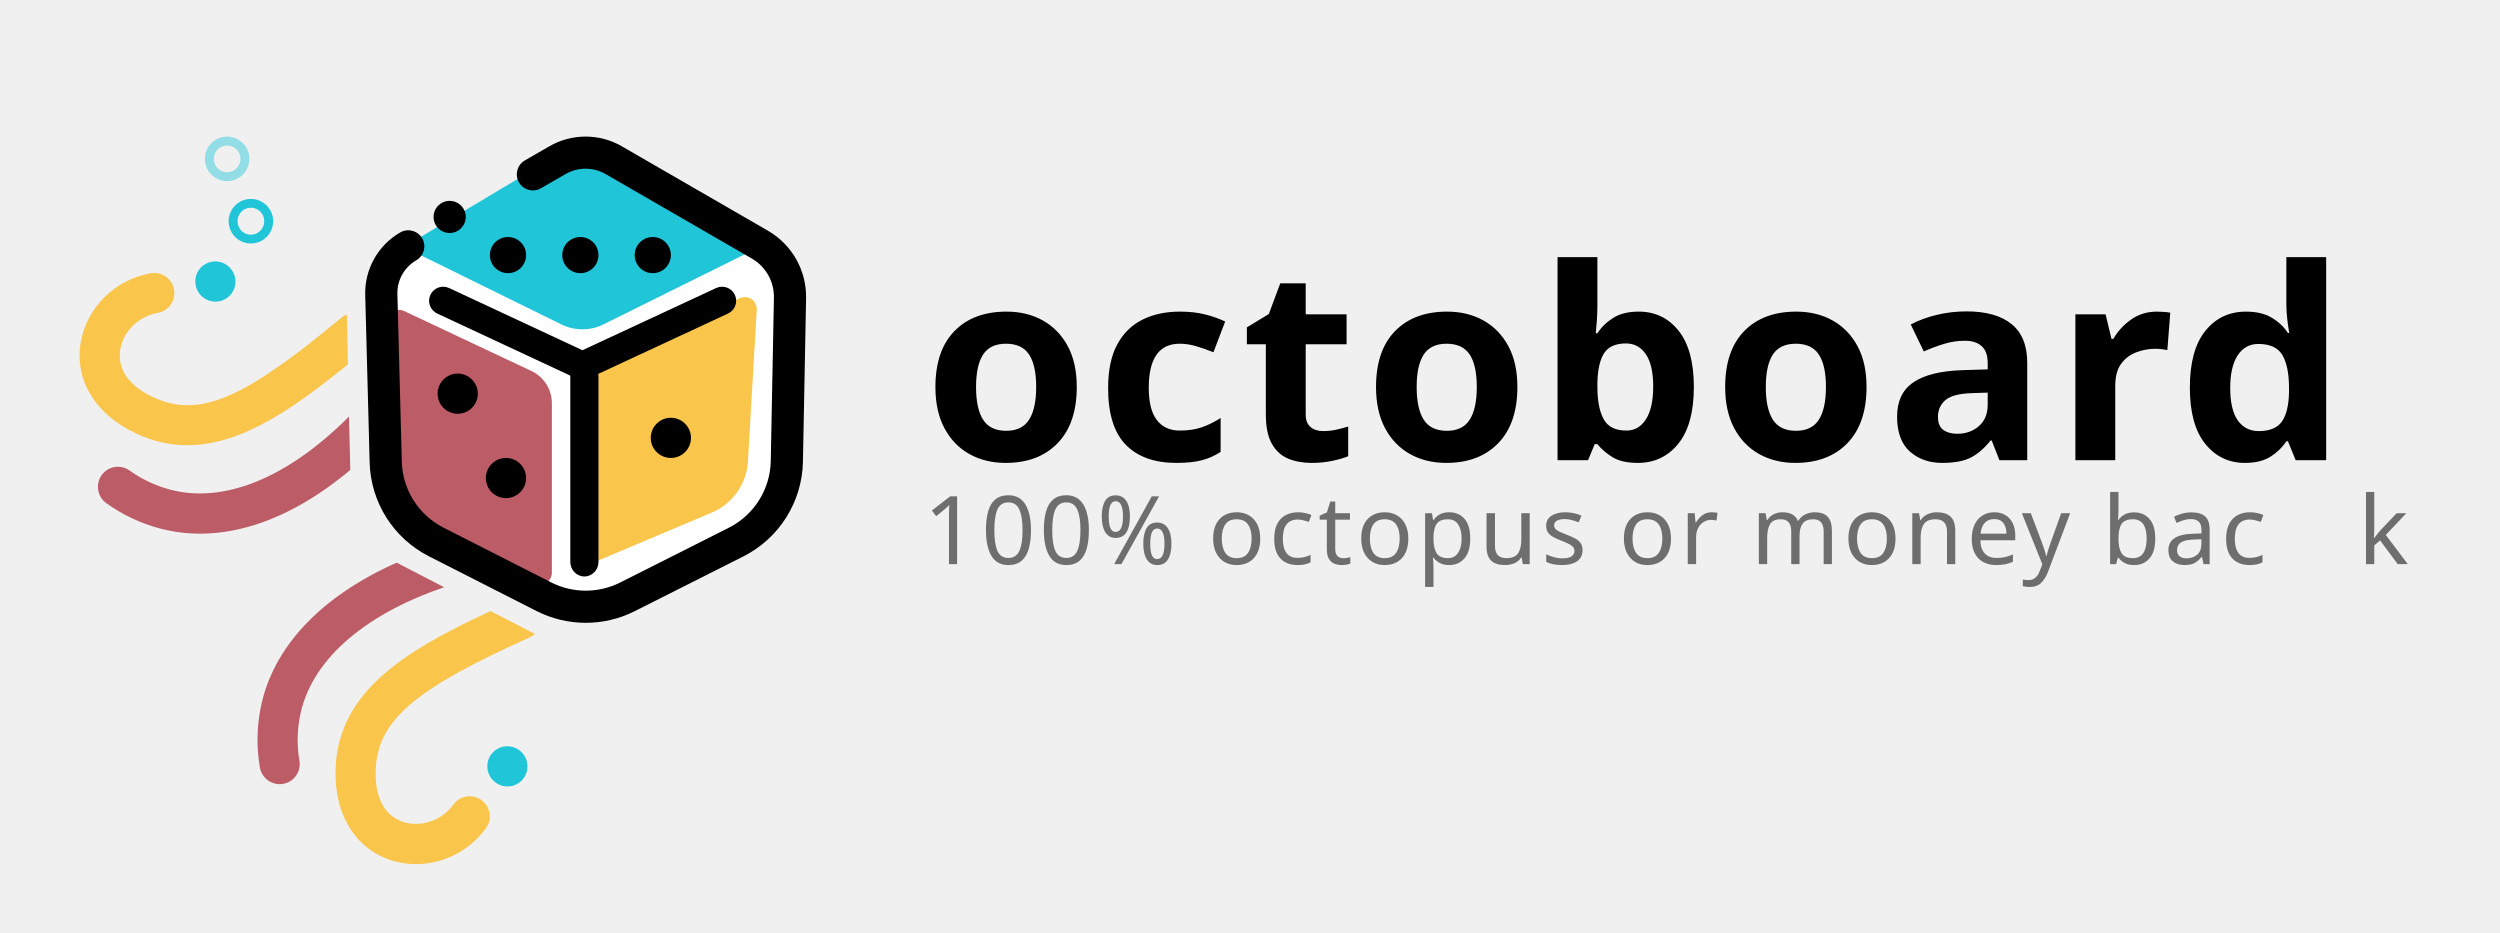
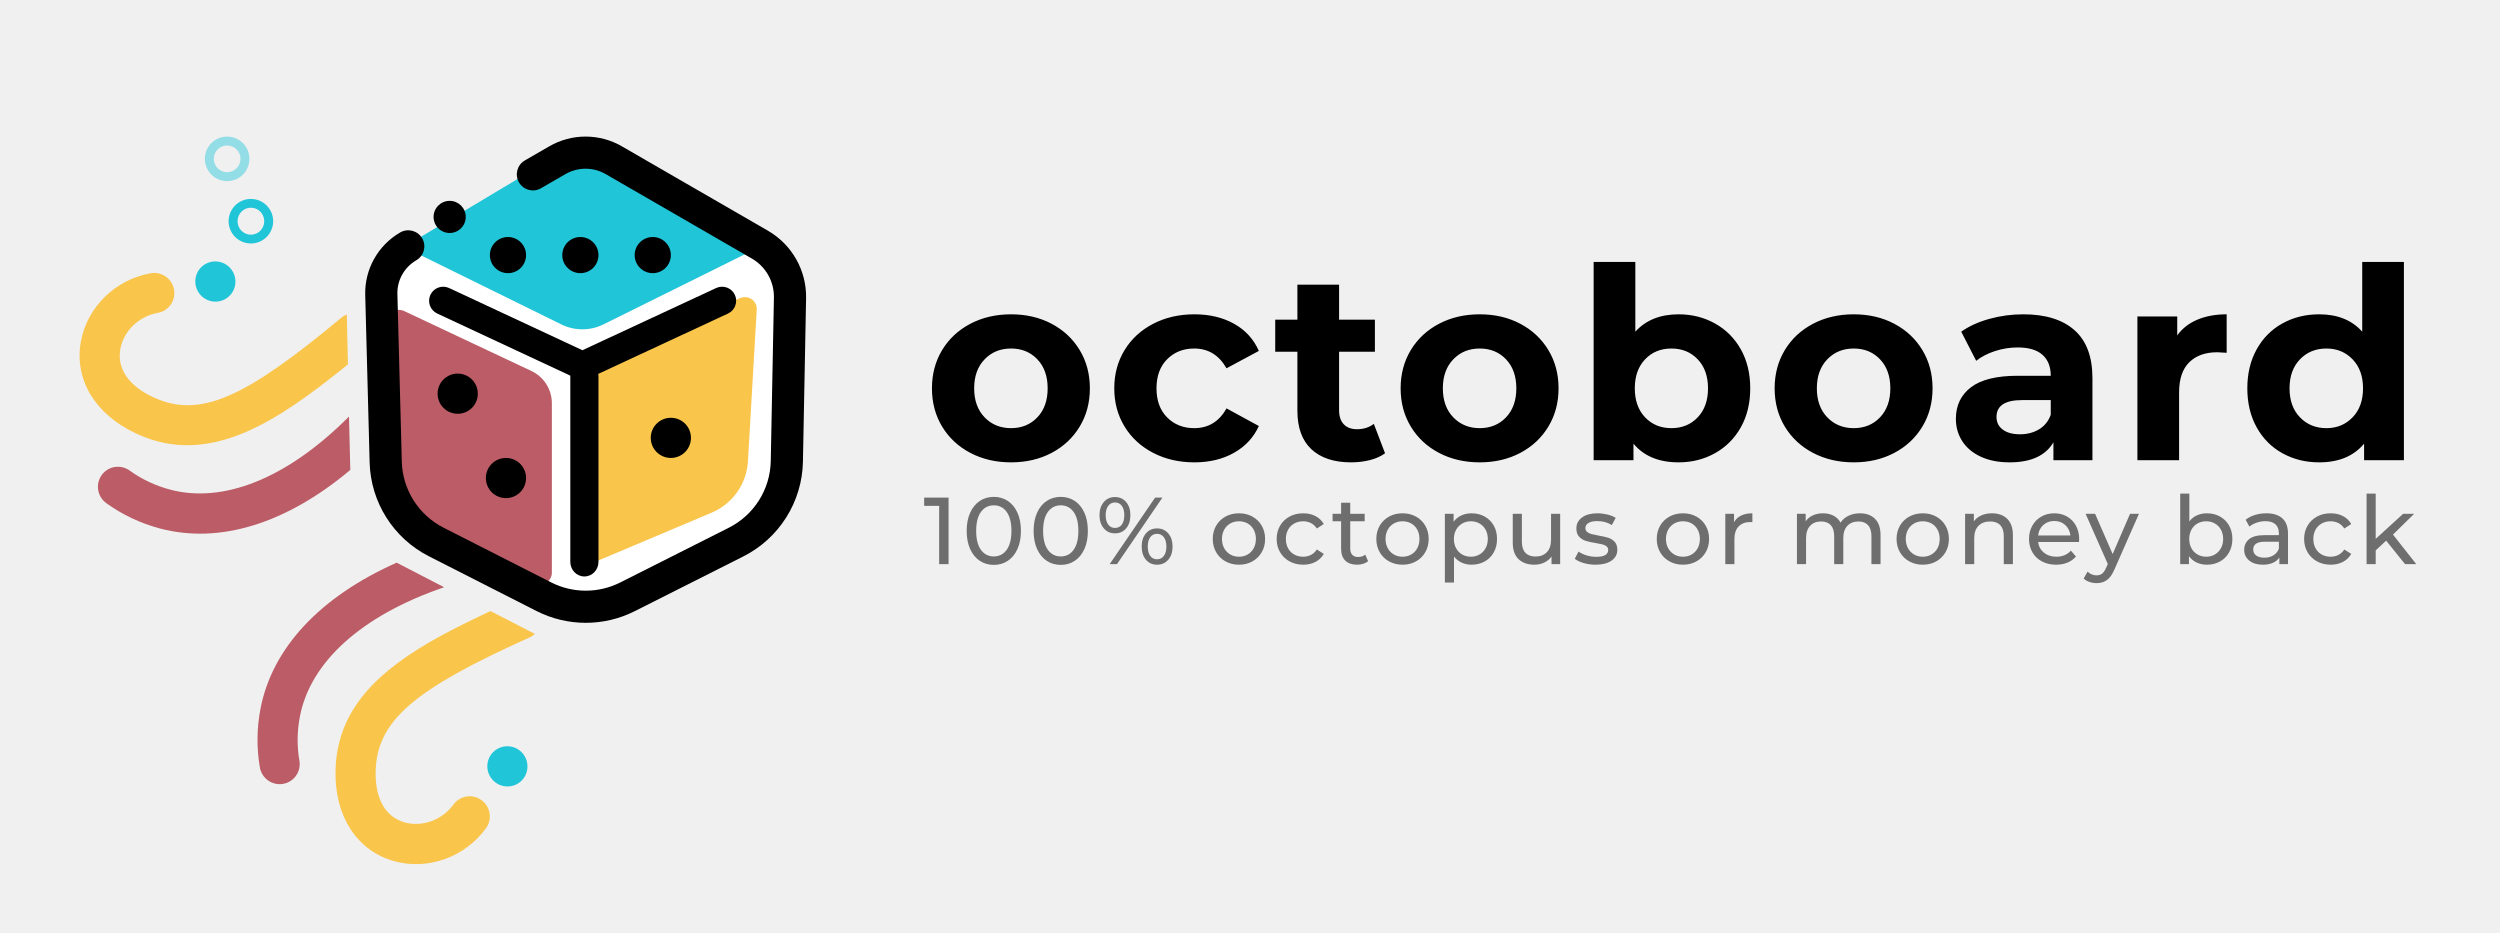
<svg xmlns="http://www.w3.org/2000/svg" width="842px" height="314px" viewBox="0 0 842 314" version="1.1">
  <g id="Artboard-4" stroke="none" stroke-width="1" fill="none" fill-rule="evenodd">
-     <text id="octoboard-copy" font-family="Montserrat-Bold, Montserrat" font-size="90" font-weight="bold" letter-spacing="2.457" fill="#000000">
-       <tspan x="311" y="155">octoboard</tspan>
-     </text>
-     <text id="100%-octopus-or-mone" font-family="Montserrat-Medium, Montserrat" font-size="32" font-weight="400" letter-spacing="1.2" fill="#6E6E6E">
-       <tspan x="311" y="190">100% octopus or money bac</tspan>
-       <tspan x="794.152" y="190">k</tspan>
-     </text>
+     <path d="M340.52,155.72 C345.62,155.72 350.18,154.655 354.2,152.525 C358.22,150.395 361.37,147.44 363.65,143.66 C365.93,139.88 367.07,135.59 367.07,130.79 C367.07,125.99 365.93,121.7 363.65,117.92 C361.37,114.14 358.22,111.185 354.2,109.055 C350.18,106.925 345.62,105.86 340.52,105.86 C335.42,105.86 330.845,106.925 326.795,109.055 C322.745,111.185 319.58,114.14 317.3,117.92 C315.02,121.7 313.88,125.99 313.88,130.79 C313.88,135.59 315.02,139.88 317.3,143.66 C319.58,147.44 322.745,150.395 326.795,152.525 C330.845,154.655 335.42,155.72 340.52,155.72 Z M340.52,144.2 C336.92,144.2 333.95,142.985 331.61,140.555 C329.27,138.125 328.1,134.87 328.1,130.79 C328.1,126.71 329.27,123.455 331.61,121.025 C333.95,118.595 336.92,117.38 340.52,117.38 C344.12,117.38 347.075,118.595 349.385,121.025 C351.695,123.455 352.85,126.71 352.85,130.79 C352.85,134.87 351.695,138.125 349.385,140.555 C347.075,142.985 344.12,144.2 340.52,144.2 Z M402.287,155.72 C407.387,155.72 411.842,154.64 415.652,152.48 C419.462,150.32 422.237,147.32 423.977,143.48 L423.977,143.48 L413.087,137.54 C410.627,141.98 406.997,144.2 402.197,144.2 C398.537,144.2 395.507,143 393.107,140.6 C390.707,138.2 389.507,134.93 389.507,130.79 C389.507,126.65 390.707,123.38 393.107,120.98 C395.507,118.58 398.537,117.38 402.197,117.38 C406.937,117.38 410.567,119.6 413.087,124.04 L413.087,124.04 L423.977,118.19 C422.237,114.23 419.462,111.185 415.652,109.055 C411.842,106.925 407.387,105.86 402.287,105.86 C397.127,105.86 392.492,106.925 388.382,109.055 C384.272,111.185 381.062,114.14 378.752,117.92 C376.442,121.7 375.287,125.99 375.287,130.79 C375.287,135.59 376.442,139.88 378.752,143.66 C381.062,147.44 384.272,150.395 388.382,152.525 C392.492,154.655 397.127,155.72 402.287,155.72 Z M455.054,155.72 C457.274,155.72 459.389,155.465 461.399,154.955 C463.409,154.445 465.104,153.68 466.484,152.66 L466.484,152.66 L462.704,142.76 C461.144,143.96 459.254,144.56 457.034,144.56 C455.114,144.56 453.629,144.005 452.579,142.895 C451.529,141.785 451.004,140.21 451.004,138.17 L451.004,138.17 L451.004,118.46 L463.064,118.46 L463.064,107.66 L451.004,107.66 L451.004,95.87 L436.964,95.87 L436.964,107.66 L429.494,107.66 L429.494,118.46 L436.964,118.46 L436.964,138.35 C436.964,144.05 438.539,148.37 441.689,151.31 C444.839,154.25 449.294,155.72 455.054,155.72 Z M498.371,155.72 C503.471,155.72 508.031,154.655 512.051,152.525 C516.071,150.395 519.221,147.44 521.501,143.66 C523.781,139.88 524.921,135.59 524.921,130.79 C524.921,125.99 523.781,121.7 521.501,117.92 C519.221,114.14 516.071,111.185 512.051,109.055 C508.031,106.925 503.471,105.86 498.371,105.86 C493.271,105.86 488.696,106.925 484.646,109.055 C480.596,111.185 477.431,114.14 475.151,117.92 C472.871,121.7 471.731,125.99 471.731,130.79 C471.731,135.59 472.871,139.88 475.151,143.66 C477.431,147.44 480.596,150.395 484.646,152.525 C488.696,154.655 493.271,155.72 498.371,155.72 Z M498.371,144.2 C494.771,144.2 491.801,142.985 489.461,140.555 C487.121,138.125 485.951,134.87 485.951,130.79 C485.951,126.71 487.121,123.455 489.461,121.025 C491.801,118.595 494.771,117.38 498.371,117.38 C501.971,117.38 504.926,118.595 507.236,121.025 C509.546,123.455 510.701,126.71 510.701,130.79 C510.701,134.87 509.546,138.125 507.236,140.555 C504.926,142.985 501.971,144.2 498.371,144.2 Z M565.359,155.72 C569.859,155.72 573.954,154.685 577.644,152.615 C581.334,150.545 584.229,147.635 586.329,143.885 C588.429,140.135 589.479,135.77 589.479,130.79 C589.479,125.81 588.429,121.445 586.329,117.695 C584.229,113.945 581.334,111.035 577.644,108.965 C573.954,106.895 569.859,105.86 565.359,105.86 C559.179,105.86 554.319,107.81 550.779,111.71 L550.779,111.71 L550.779,88.22 L536.739,88.22 L536.739,155 L550.149,155 L550.149,149.42 C553.629,153.62 558.699,155.72 565.359,155.72 Z M562.929,144.2 C559.329,144.2 556.374,142.985 554.064,140.555 C551.754,138.125 550.599,134.87 550.599,130.79 C550.599,126.71 551.754,123.455 554.064,121.025 C556.374,118.595 559.329,117.38 562.929,117.38 C566.529,117.38 569.484,118.595 571.794,121.025 C574.104,123.455 575.259,126.71 575.259,130.79 C575.259,134.87 574.104,138.125 571.794,140.555 C569.484,142.985 566.529,144.2 562.929,144.2 Z M624.336,155.72 C629.436,155.72 633.996,154.655 638.016,152.525 C642.036,150.395 645.186,147.44 647.466,143.66 C649.746,139.88 650.886,135.59 650.886,130.79 C650.886,125.99 649.746,121.7 647.466,117.92 C645.186,114.14 642.036,111.185 638.016,109.055 C633.996,106.925 629.436,105.86 624.336,105.86 C619.236,105.86 614.661,106.925 610.611,109.055 C606.561,111.185 603.396,114.14 601.116,117.92 C598.836,121.7 597.696,125.99 597.696,130.79 C597.696,135.59 598.836,139.88 601.116,143.66 C603.396,147.44 606.561,150.395 610.611,152.525 C614.661,154.655 619.236,155.72 624.336,155.72 Z M624.336,144.2 C620.736,144.2 617.766,142.985 615.426,140.555 C613.086,138.125 611.916,134.87 611.916,130.79 C611.916,126.71 613.086,123.455 615.426,121.025 C617.766,118.595 620.736,117.38 624.336,117.38 C627.936,117.38 630.891,118.595 633.201,121.025 C635.511,123.455 636.666,126.71 636.666,130.79 C636.666,134.87 635.511,138.125 633.201,140.555 C630.891,142.985 627.936,144.2 624.336,144.2 Z M676.833,155.72 C684.033,155.72 688.953,153.47 691.593,148.97 L691.593,148.97 L691.593,155 L704.733,155 L704.733,127.37 C704.733,120.17 702.723,114.785 698.703,111.215 C694.683,107.645 688.923,105.86 681.423,105.86 C677.523,105.86 673.728,106.37 670.038,107.39 C666.348,108.41 663.183,109.85 660.543,111.71 L660.543,111.71 L665.583,121.52 C667.323,120.14 669.438,119.045 671.928,118.235 C674.418,117.425 676.953,117.02 679.533,117.02 C683.253,117.02 686.043,117.845 687.903,119.495 C689.763,121.145 690.693,123.5 690.693,126.56 L690.693,126.56 L679.533,126.56 C672.453,126.56 667.218,127.85 663.828,130.43 C660.438,133.01 658.743,136.55 658.743,141.05 C658.743,143.87 659.463,146.39 660.903,148.61 C662.343,150.83 664.428,152.57 667.158,153.83 C669.888,155.09 673.113,155.72 676.833,155.72 Z M680.343,146.27 C677.883,146.27 675.948,145.745 674.538,144.695 C673.128,143.645 672.423,142.22 672.423,140.42 C672.423,136.64 675.303,134.75 681.063,134.75 L681.063,134.75 L690.693,134.75 L690.693,139.7 C689.913,141.86 688.593,143.495 686.733,144.605 C684.873,145.715 682.743,146.27 680.343,146.27 Z M733.92,155 L733.92,132.14 C733.92,127.64 735.06,124.265 737.34,122.015 C739.62,119.765 742.77,118.64 746.79,118.64 C747.33,118.64 748.38,118.7 749.94,118.82 L749.94,118.82 L749.94,105.86 C746.22,105.86 742.935,106.46 740.085,107.66 C737.235,108.86 734.97,110.63 733.29,112.97 L733.29,112.97 L733.29,106.58 L719.88,106.58 L719.88,155 L733.92,155 Z M781.107,155.72 C787.707,155.72 792.747,153.62 796.227,149.42 L796.227,149.42 L796.227,155 L809.637,155 L809.637,88.22 L795.597,88.22 L795.597,111.71 C792.117,107.81 787.287,105.86 781.107,105.86 C776.547,105.86 772.422,106.88 768.732,108.92 C765.042,110.96 762.147,113.87 760.047,117.65 C757.947,121.43 756.897,125.81 756.897,130.79 C756.897,135.77 757.947,140.15 760.047,143.93 C762.147,147.71 765.042,150.62 768.732,152.66 C772.422,154.7 776.547,155.72 781.107,155.72 Z M783.537,144.2 C779.937,144.2 776.967,142.985 774.627,140.555 C772.287,138.125 771.117,134.87 771.117,130.79 C771.117,126.71 772.287,123.455 774.627,121.025 C776.967,118.595 779.937,117.38 783.537,117.38 C787.077,117.38 790.017,118.595 792.357,121.025 C794.697,123.455 795.867,126.71 795.867,130.79 C795.867,134.87 794.697,138.125 792.357,140.555 C790.017,142.985 787.077,144.2 783.537,144.2 Z" id="octoboard" fill="#000000" fill-rule="nonzero" />
+     <path d="M319.48,190 L319.48,167.6 L311.256,167.6 L311.256,170.384 L316.312,170.384 L316.312,190 L319.48,190 Z M334.728,190.256 C336.477,190.256 338.04,189.803 339.416,188.896 C340.792,187.989 341.875,186.672 342.664,184.944 C343.453,183.216 343.848,181.168 343.848,178.8 C343.848,176.432 343.453,174.384 342.664,172.656 C341.875,170.928 340.792,169.611 339.416,168.704 C338.04,167.797 336.477,167.344 334.728,167.344 C332.957,167.344 331.384,167.797 330.008,168.704 C328.632,169.611 327.549,170.928 326.76,172.656 C325.971,174.384 325.576,176.432 325.576,178.8 C325.576,181.168 325.971,183.216 326.76,184.944 C327.549,186.672 328.632,187.989 330.008,188.896 C331.384,189.803 332.957,190.256 334.728,190.256 Z M334.728,187.408 C332.915,187.408 331.469,186.672 330.392,185.2 C329.315,183.728 328.776,181.595 328.776,178.8 C328.776,176.005 329.315,173.872 330.392,172.4 C331.469,170.928 332.915,170.192 334.728,170.192 C336.52,170.192 337.955,170.928 339.032,172.4 C340.109,173.872 340.648,176.005 340.648,178.8 C340.648,181.595 340.109,183.728 339.032,185.2 C337.955,186.672 336.52,187.408 334.728,187.408 Z M357.272,190.256 C359.021,190.256 360.584,189.803 361.96,188.896 C363.336,187.989 364.419,186.672 365.208,184.944 C365.997,183.216 366.392,181.168 366.392,178.8 C366.392,176.432 365.997,174.384 365.208,172.656 C364.419,170.928 363.336,169.611 361.96,168.704 C360.584,167.797 359.021,167.344 357.272,167.344 C355.501,167.344 353.928,167.797 352.552,168.704 C351.176,169.611 350.093,170.928 349.304,172.656 C348.515,174.384 348.12,176.432 348.12,178.8 C348.12,181.168 348.515,183.216 349.304,184.944 C350.093,186.672 351.176,187.989 352.552,188.896 C353.928,189.803 355.501,190.256 357.272,190.256 Z M357.272,187.408 C355.459,187.408 354.013,186.672 352.936,185.2 C351.859,183.728 351.32,181.595 351.32,178.8 C351.32,176.005 351.859,173.872 352.936,172.4 C354.013,170.928 355.459,170.192 357.272,170.192 C359.064,170.192 360.499,170.928 361.576,172.4 C362.653,173.872 363.192,176.005 363.192,178.8 C363.192,181.595 362.653,183.728 361.576,185.2 C360.499,186.672 359.064,187.408 357.272,187.408 Z M375.528,179.632 C377.085,179.632 378.339,179.072 379.288,177.952 C380.237,176.832 380.712,175.355 380.712,173.52 C380.712,171.685 380.237,170.208 379.288,169.088 C378.339,167.968 377.085,167.408 375.528,167.408 C373.971,167.408 372.712,167.973 371.752,169.104 C370.792,170.235 370.312,171.707 370.312,173.52 C370.312,175.333 370.792,176.805 371.752,177.936 C372.712,179.067 373.971,179.632 375.528,179.632 Z M376.2,190 L391.496,167.6 L389.032,167.6 L373.736,190 L376.2,190 Z M375.528,177.808 C374.568,177.808 373.805,177.424 373.24,176.656 C372.675,175.888 372.392,174.843 372.392,173.52 C372.392,172.197 372.675,171.152 373.24,170.384 C373.805,169.616 374.568,169.232 375.528,169.232 C376.509,169.232 377.277,169.611 377.832,170.368 C378.387,171.125 378.664,172.176 378.664,173.52 C378.664,174.864 378.387,175.915 377.832,176.672 C377.277,177.429 376.509,177.808 375.528,177.808 Z M389.704,190.192 C391.261,190.192 392.52,189.627 393.48,188.496 C394.44,187.365 394.92,185.893 394.92,184.08 C394.92,182.267 394.44,180.795 393.48,179.664 C392.52,178.533 391.261,177.968 389.704,177.968 C388.147,177.968 386.893,178.528 385.944,179.648 C384.995,180.768 384.52,182.245 384.52,184.08 C384.52,185.915 384.995,187.392 385.944,188.512 C386.893,189.632 388.147,190.192 389.704,190.192 Z M389.704,188.368 C388.723,188.368 387.955,187.989 387.4,187.232 C386.845,186.475 386.568,185.424 386.568,184.08 C386.568,182.736 386.845,181.685 387.4,180.928 C387.955,180.171 388.723,179.792 389.704,179.792 C390.664,179.792 391.427,180.176 391.992,180.944 C392.557,181.712 392.84,182.757 392.84,184.08 C392.84,185.403 392.557,186.448 391.992,187.216 C391.427,187.984 390.664,188.368 389.704,188.368 Z M417.288,190.192 C418.973,190.192 420.483,189.819 421.816,189.072 C423.149,188.325 424.195,187.296 424.952,185.984 C425.709,184.672 426.088,183.184 426.088,181.52 C426.088,179.856 425.709,178.368 424.952,177.056 C424.195,175.744 423.149,174.72 421.816,173.984 C420.483,173.248 418.973,172.88 417.288,172.88 C415.603,172.88 414.088,173.248 412.744,173.984 C411.4,174.72 410.349,175.744 409.592,177.056 C408.835,178.368 408.456,179.856 408.456,181.52 C408.456,183.184 408.835,184.672 409.592,185.984 C410.349,187.296 411.4,188.325 412.744,189.072 C414.088,189.819 415.603,190.192 417.288,190.192 Z M417.288,187.504 C416.2,187.504 415.224,187.253 414.36,186.752 C413.496,186.251 412.813,185.547 412.312,184.64 C411.811,183.733 411.56,182.693 411.56,181.52 C411.56,180.347 411.811,179.307 412.312,178.4 C412.813,177.493 413.496,176.795 414.36,176.304 C415.224,175.813 416.2,175.568 417.288,175.568 C418.376,175.568 419.352,175.813 420.216,176.304 C421.08,176.795 421.757,177.493 422.248,178.4 C422.739,179.307 422.984,180.347 422.984,181.52 C422.984,182.693 422.739,183.733 422.248,184.64 C421.757,185.547 421.08,186.251 420.216,186.752 C419.352,187.253 418.376,187.504 417.288,187.504 Z M438.936,190.192 C440.472,190.192 441.843,189.877 443.048,189.248 C444.253,188.619 445.187,187.717 445.848,186.544 L445.848,186.544 L443.512,185.072 C442.979,185.883 442.317,186.491 441.528,186.896 C440.739,187.301 439.864,187.504 438.904,187.504 C437.795,187.504 436.797,187.259 435.912,186.768 C435.027,186.277 434.333,185.579 433.832,184.672 C433.331,183.765 433.08,182.715 433.08,181.52 C433.08,180.347 433.331,179.307 433.832,178.4 C434.333,177.493 435.027,176.795 435.912,176.304 C436.797,175.813 437.795,175.568 438.904,175.568 C439.864,175.568 440.739,175.771 441.528,176.176 C442.317,176.581 442.979,177.189 443.512,178 L443.512,178 L445.848,176.496 C445.187,175.323 444.253,174.427 443.048,173.808 C441.843,173.189 440.472,172.88 438.936,172.88 C437.208,172.88 435.667,173.248 434.312,173.984 C432.957,174.72 431.896,175.744 431.128,177.056 C430.36,178.368 429.976,179.856 429.976,181.52 C429.976,183.184 430.36,184.672 431.128,185.984 C431.896,187.296 432.957,188.325 434.312,189.072 C435.667,189.819 437.208,190.192 438.936,190.192 Z M457.064,190.192 C457.768,190.192 458.451,190.091 459.112,189.888 C459.773,189.685 460.328,189.392 460.776,189.008 L460.776,189.008 L459.816,186.8 C459.155,187.333 458.355,187.6 457.416,187.6 C456.563,187.6 455.907,187.355 455.448,186.864 C454.989,186.373 454.76,185.669 454.76,184.752 L454.76,184.752 L454.76,175.568 L459.624,175.568 L459.624,173.04 L454.76,173.04 L454.76,169.328 L451.688,169.328 L451.688,173.04 L448.808,173.04 L448.808,175.568 L451.688,175.568 L451.688,184.88 C451.688,186.587 452.157,187.899 453.096,188.816 C454.035,189.733 455.357,190.192 457.064,190.192 Z M472.376,190.192 C474.061,190.192 475.571,189.819 476.904,189.072 C478.237,188.325 479.283,187.296 480.04,185.984 C480.797,184.672 481.176,183.184 481.176,181.52 C481.176,179.856 480.797,178.368 480.04,177.056 C479.283,175.744 478.237,174.72 476.904,173.984 C475.571,173.248 474.061,172.88 472.376,172.88 C470.691,172.88 469.176,173.248 467.832,173.984 C466.488,174.72 465.437,175.744 464.68,177.056 C463.923,178.368 463.544,179.856 463.544,181.52 C463.544,183.184 463.923,184.672 464.68,185.984 C465.437,187.296 466.488,188.325 467.832,189.072 C469.176,189.819 470.691,190.192 472.376,190.192 Z M472.376,187.504 C471.288,187.504 470.312,187.253 469.448,186.752 C468.584,186.251 467.901,185.547 467.4,184.64 C466.899,183.733 466.648,182.693 466.648,181.52 C466.648,180.347 466.899,179.307 467.4,178.4 C467.901,177.493 468.584,176.795 469.448,176.304 C470.312,175.813 471.288,175.568 472.376,175.568 C473.464,175.568 474.44,175.813 475.304,176.304 C476.168,176.795 476.845,177.493 477.336,178.4 C477.827,179.307 478.072,180.347 478.072,181.52 C478.072,182.693 477.827,183.733 477.336,184.64 C476.845,185.547 476.168,186.251 475.304,186.752 C474.44,187.253 473.464,187.504 472.376,187.504 Z M489.704,196.208 L489.704,187.44 C490.408,188.336 491.267,189.019 492.28,189.488 C493.293,189.957 494.408,190.192 495.624,190.192 C497.267,190.192 498.739,189.829 500.04,189.104 C501.341,188.379 502.36,187.36 503.096,186.048 C503.832,184.736 504.2,183.227 504.2,181.52 C504.2,179.813 503.832,178.309 503.096,177.008 C502.36,175.707 501.341,174.693 500.04,173.968 C498.739,173.243 497.267,172.88 495.624,172.88 C494.365,172.88 493.213,173.12 492.168,173.6 C491.123,174.08 490.259,174.789 489.576,175.728 L489.576,175.728 L489.576,173.04 L486.632,173.04 L486.632,196.208 L489.704,196.208 Z M495.368,187.504 C494.301,187.504 493.331,187.253 492.456,186.752 C491.581,186.251 490.899,185.547 490.408,184.64 C489.917,183.733 489.672,182.693 489.672,181.52 C489.672,180.347 489.923,179.312 490.424,178.416 C490.925,177.52 491.608,176.821 492.472,176.32 C493.336,175.819 494.301,175.568 495.368,175.568 C496.456,175.568 497.432,175.813 498.296,176.304 C499.16,176.795 499.843,177.493 500.344,178.4 C500.845,179.307 501.096,180.347 501.096,181.52 C501.096,182.693 500.845,183.733 500.344,184.64 C499.843,185.547 499.16,186.251 498.296,186.752 C497.432,187.253 496.456,187.504 495.368,187.504 Z M516.792,190.192 C517.987,190.192 519.091,189.952 520.104,189.472 C521.117,188.992 521.933,188.315 522.552,187.44 L522.552,187.44 L522.552,190 L525.464,190 L525.464,173.04 L522.392,173.04 L522.392,181.808 C522.392,183.6 521.923,184.987 520.984,185.968 C520.045,186.949 518.765,187.44 517.144,187.44 C515.672,187.44 514.541,187.019 513.752,186.176 C512.963,185.333 512.568,184.091 512.568,182.448 L512.568,182.448 L512.568,173.04 L509.496,173.04 L509.496,182.8 C509.496,185.232 510.147,187.072 511.448,188.32 C512.749,189.568 514.531,190.192 516.792,190.192 Z M537.384,190.192 C539.645,190.192 541.432,189.739 542.744,188.832 C544.056,187.925 544.712,186.704 544.712,185.168 C544.712,184.016 544.413,183.12 543.816,182.48 C543.219,181.84 542.499,181.387 541.656,181.12 C540.813,180.853 539.709,180.603 538.344,180.368 C537.32,180.176 536.525,180.005 535.96,179.856 C535.395,179.707 534.92,179.472 534.536,179.152 C534.152,178.832 533.96,178.395 533.96,177.84 C533.96,177.136 534.301,176.571 534.984,176.144 C535.667,175.717 536.659,175.504 537.96,175.504 C539.837,175.504 541.469,175.952 542.856,176.848 L542.856,176.848 L544.168,174.416 C543.443,173.947 542.515,173.573 541.384,173.296 C540.253,173.019 539.123,172.88 537.992,172.88 C535.837,172.88 534.12,173.344 532.84,174.272 C531.56,175.2 530.92,176.432 530.92,177.968 C530.92,179.163 531.229,180.091 531.848,180.752 C532.467,181.413 533.208,181.883 534.072,182.16 C534.936,182.437 536.051,182.683 537.416,182.896 C538.419,183.067 539.192,183.221 539.736,183.36 C540.28,183.499 540.733,183.717 541.096,184.016 C541.459,184.315 541.64,184.72 541.64,185.232 C541.64,186.768 540.296,187.536 537.608,187.536 C536.52,187.536 535.443,187.376 534.376,187.056 C533.309,186.736 532.403,186.309 531.656,185.776 L531.656,185.776 L530.376,188.208 C531.101,188.784 532.104,189.259 533.384,189.632 C534.664,190.005 535.997,190.192 537.384,190.192 Z M566.824,190.192 C568.509,190.192 570.019,189.819 571.352,189.072 C572.685,188.325 573.731,187.296 574.488,185.984 C575.245,184.672 575.624,183.184 575.624,181.52 C575.624,179.856 575.245,178.368 574.488,177.056 C573.731,175.744 572.685,174.72 571.352,173.984 C570.019,173.248 568.509,172.88 566.824,172.88 C565.139,172.88 563.624,173.248 562.28,173.984 C560.936,174.72 559.885,175.744 559.128,177.056 C558.371,178.368 557.992,179.856 557.992,181.52 C557.992,183.184 558.371,184.672 559.128,185.984 C559.885,187.296 560.936,188.325 562.28,189.072 C563.624,189.819 565.139,190.192 566.824,190.192 Z M566.824,187.504 C565.736,187.504 564.76,187.253 563.896,186.752 C563.032,186.251 562.349,185.547 561.848,184.64 C561.347,183.733 561.096,182.693 561.096,181.52 C561.096,180.347 561.347,179.307 561.848,178.4 C562.349,177.493 563.032,176.795 563.896,176.304 C564.76,175.813 565.736,175.568 566.824,175.568 C567.912,175.568 568.888,175.813 569.752,176.304 C570.616,176.795 571.293,177.493 571.784,178.4 C572.275,179.307 572.52,180.347 572.52,181.52 C572.52,182.693 572.275,183.733 571.784,184.64 C571.293,185.547 570.616,186.251 569.752,186.752 C568.888,187.253 567.912,187.504 566.824,187.504 Z M584.152,190 L584.152,181.552 C584.152,179.717 584.627,178.304 585.576,177.312 C586.525,176.32 587.832,175.824 589.496,175.824 C589.795,175.824 590.029,175.835 590.2,175.856 L590.2,175.856 L590.2,172.88 C588.707,172.88 587.437,173.136 586.392,173.648 C585.347,174.16 584.557,174.907 584.024,175.888 L584.024,175.888 L584.024,173.04 L581.08,173.04 L581.08,190 L584.152,190 Z M608.28,190 L608.28,181.264 C608.28,179.451 608.739,178.059 609.656,177.088 C610.573,176.117 611.811,175.632 613.368,175.632 C614.776,175.632 615.859,176.048 616.616,176.88 C617.373,177.712 617.752,178.949 617.752,180.592 L617.752,180.592 L617.752,190 L620.824,190 L620.824,181.264 C620.824,179.451 621.283,178.059 622.2,177.088 C623.117,176.117 624.355,175.632 625.912,175.632 C627.32,175.632 628.403,176.048 629.16,176.88 C629.917,177.712 630.296,178.949 630.296,180.592 L630.296,180.592 L630.296,190 L633.368,190 L633.368,180.24 C633.368,177.808 632.744,175.973 631.496,174.736 C630.248,173.499 628.557,172.88 626.424,172.88 C624.995,172.88 623.709,173.157 622.568,173.712 C621.427,174.267 620.536,175.035 619.896,176.016 C619.341,174.992 618.552,174.213 617.528,173.68 C616.504,173.147 615.331,172.88 614.008,172.88 C612.728,172.88 611.587,173.109 610.584,173.568 C609.581,174.027 608.771,174.693 608.152,175.568 L608.152,175.568 L608.152,173.04 L605.208,173.04 L605.208,190 L608.28,190 Z M647.592,190.192 C649.277,190.192 650.787,189.819 652.12,189.072 C653.453,188.325 654.499,187.296 655.256,185.984 C656.013,184.672 656.392,183.184 656.392,181.52 C656.392,179.856 656.013,178.368 655.256,177.056 C654.499,175.744 653.453,174.72 652.12,173.984 C650.787,173.248 649.277,172.88 647.592,172.88 C645.907,172.88 644.392,173.248 643.048,173.984 C641.704,174.72 640.653,175.744 639.896,177.056 C639.139,178.368 638.76,179.856 638.76,181.52 C638.76,183.184 639.139,184.672 639.896,185.984 C640.653,187.296 641.704,188.325 643.048,189.072 C644.392,189.819 645.907,190.192 647.592,190.192 Z M647.592,187.504 C646.504,187.504 645.528,187.253 644.664,186.752 C643.8,186.251 643.117,185.547 642.616,184.64 C642.115,183.733 641.864,182.693 641.864,181.52 C641.864,180.347 642.115,179.307 642.616,178.4 C643.117,177.493 643.8,176.795 644.664,176.304 C645.528,175.813 646.504,175.568 647.592,175.568 C648.68,175.568 649.656,175.813 650.52,176.304 C651.384,176.795 652.061,177.493 652.552,178.4 C653.043,179.307 653.288,180.347 653.288,181.52 C653.288,182.693 653.043,183.733 652.552,184.64 C652.061,185.547 651.384,186.251 650.52,186.752 C649.656,187.253 648.68,187.504 647.592,187.504 Z M664.92,190 L664.92,181.264 C664.92,179.451 665.4,178.059 666.36,177.088 C667.32,176.117 668.632,175.632 670.296,175.632 C671.768,175.632 672.899,176.048 673.688,176.88 C674.477,177.712 674.872,178.949 674.872,180.592 L674.872,180.592 L674.872,190 L677.944,190 L677.944,180.24 C677.944,177.829 677.309,176 676.04,174.752 C674.771,173.504 673.059,172.88 670.904,172.88 C669.56,172.88 668.36,173.115 667.304,173.584 C666.248,174.053 665.411,174.725 664.792,175.6 L664.792,175.6 L664.792,173.04 L661.848,173.04 L661.848,190 L664.92,190 Z M692.488,190.192 C693.896,190.192 695.171,189.957 696.312,189.488 C697.453,189.019 698.408,188.336 699.176,187.44 L699.176,187.44 L697.48,185.456 C696.243,186.821 694.611,187.504 692.584,187.504 C690.92,187.504 689.528,187.051 688.408,186.144 C687.288,185.237 686.632,184.037 686.44,182.544 L686.44,182.544 L700.2,182.544 C700.243,182.16 700.264,181.851 700.264,181.616 C700.264,179.909 699.907,178.395 699.192,177.072 C698.477,175.749 697.485,174.72 696.216,173.984 C694.947,173.248 693.501,172.88 691.88,172.88 C690.259,172.88 688.803,173.248 687.512,173.984 C686.221,174.72 685.208,175.749 684.472,177.072 C683.736,178.395 683.368,179.877 683.368,181.52 C683.368,183.184 683.747,184.677 684.504,186 C685.261,187.323 686.333,188.352 687.72,189.088 C689.107,189.824 690.696,190.192 692.488,190.192 Z M697.32,180.336 L686.44,180.336 C686.611,178.885 687.192,177.712 688.184,176.816 C689.176,175.92 690.408,175.472 691.88,175.472 C693.352,175.472 694.584,175.925 695.576,176.832 C696.568,177.739 697.149,178.907 697.32,180.336 L697.32,180.336 Z M706.136,196.4 C707.501,196.4 708.669,196.048 709.64,195.344 C710.611,194.64 711.459,193.424 712.184,191.696 L712.184,191.696 L720.408,173.04 L717.4,173.04 L711.544,186.608 L705.624,173.04 L702.424,173.04 L709.912,189.968 L709.368,191.152 C708.963,192.112 708.509,192.789 708.008,193.184 C707.507,193.579 706.883,193.776 706.136,193.776 C704.984,193.776 703.971,193.36 703.096,192.528 L703.096,192.528 L701.784,194.832 C702.296,195.344 702.941,195.733 703.72,196 C704.499,196.267 705.304,196.4 706.136,196.4 Z M743.288,190.192 C744.931,190.192 746.403,189.829 747.704,189.104 C749.005,188.379 750.024,187.36 750.76,186.048 C751.496,184.736 751.864,183.227 751.864,181.52 C751.864,179.813 751.496,178.309 750.76,177.008 C750.024,175.707 749.005,174.693 747.704,173.968 C746.403,173.243 744.931,172.88 743.288,172.88 C742.072,172.88 740.952,173.109 739.928,173.568 C738.904,174.027 738.051,174.704 737.368,175.6 L737.368,175.6 L737.368,166.256 L734.296,166.256 L734.296,190 L737.24,190 L737.24,187.312 C737.923,188.251 738.787,188.965 739.832,189.456 C740.877,189.947 742.029,190.192 743.288,190.192 Z M743.032,187.504 C741.965,187.504 740.995,187.253 740.12,186.752 C739.245,186.251 738.563,185.547 738.072,184.64 C737.581,183.733 737.336,182.693 737.336,181.52 C737.336,180.347 737.581,179.307 738.072,178.4 C738.563,177.493 739.245,176.795 740.12,176.304 C740.995,175.813 741.965,175.568 743.032,175.568 C744.12,175.568 745.096,175.813 745.96,176.304 C746.824,176.795 747.507,177.493 748.008,178.4 C748.509,179.307 748.76,180.347 748.76,181.52 C748.76,182.693 748.509,183.733 748.008,184.64 C747.507,185.547 746.824,186.251 745.96,186.752 C745.096,187.253 744.12,187.504 743.032,187.504 Z M762.12,190.192 C763.421,190.192 764.547,189.984 765.496,189.568 C766.445,189.152 767.176,188.549 767.688,187.76 L767.688,187.76 L767.688,190 L770.6,190 L770.6,179.76 C770.6,177.477 769.976,175.76 768.728,174.608 C767.48,173.456 765.683,172.88 763.336,172.88 C761.971,172.88 760.68,173.067 759.464,173.44 C758.248,173.813 757.203,174.352 756.328,175.056 L756.328,175.056 L757.608,177.36 C758.269,176.805 759.08,176.363 760.04,176.032 C761,175.701 761.981,175.536 762.984,175.536 C764.477,175.536 765.608,175.888 766.376,176.592 C767.144,177.296 767.528,178.309 767.528,179.632 L767.528,179.632 L767.528,180.24 L762.664,180.24 C760.296,180.24 758.568,180.693 757.48,181.6 C756.392,182.507 755.848,183.707 755.848,185.2 C755.848,186.693 756.419,187.899 757.56,188.816 C758.701,189.733 760.221,190.192 762.12,190.192 Z M762.632,187.824 C761.459,187.824 760.541,187.579 759.88,187.088 C759.219,186.597 758.888,185.925 758.888,185.072 C758.888,183.323 760.189,182.448 762.792,182.448 L762.792,182.448 L767.528,182.448 L767.528,184.816 C767.144,185.776 766.525,186.517 765.672,187.04 C764.819,187.563 763.805,187.824 762.632,187.824 Z M784.984,190.192 C786.52,190.192 787.891,189.877 789.096,189.248 C790.301,188.619 791.235,187.717 791.896,186.544 L791.896,186.544 L789.56,185.072 C789.027,185.883 788.365,186.491 787.576,186.896 C786.787,187.301 785.912,187.504 784.952,187.504 C783.843,187.504 782.845,187.259 781.96,186.768 C781.075,186.277 780.381,185.579 779.88,184.672 C779.379,183.765 779.128,182.715 779.128,181.52 C779.128,180.347 779.379,179.307 779.88,178.4 C780.381,177.493 781.075,176.795 781.96,176.304 C782.845,175.813 783.843,175.568 784.952,175.568 C785.912,175.568 786.787,175.771 787.576,176.176 C788.365,176.581 789.027,177.189 789.56,178 L789.56,178 L791.896,176.496 C791.235,175.323 790.301,174.427 789.096,173.808 C787.891,173.189 786.52,172.88 784.984,172.88 C783.256,172.88 781.715,173.248 780.36,173.984 C779.005,174.72 777.944,175.744 777.176,177.056 C776.408,178.368 776.024,179.856 776.024,181.52 C776.024,183.184 776.408,184.672 777.176,185.984 C777.944,187.296 779.005,188.325 780.36,189.072 C781.715,189.819 783.256,190.192 784.984,190.192 Z M800.136,190 L800.136,185.36 L803.656,182.096 L810.024,190 L813.8,190 L805.96,180.048 L813.096,173.04 L809.384,173.04 L800.136,181.488 L800.136,166.256 L797.064,166.256 L797.064,190 L800.136,190 Z" id="100%octopusormoneyback" fill="#6E6E6E" fill-rule="nonzero" />
    <g id="Octoboard-Logo" transform="translate(1, 46)">
      <g id="Group-2">
        <g id="tentacles" transform="translate(107.25, 141.067) rotate(60) translate(-107.25, -141.067) translate(-5.75, 83.56699)">
          <g id="Tentacles-Copy" transform="translate(0, 4.333549)">
            <path d="M46.997,5.176 L61.752,13.27 C64.542,30.889 65.426,42.491 64.449,52.826 C63.037,67.781 57.362,78.883 46.289,86.649 C33.468,95.64 19.753,95.523 10.054,87.259 C1.185,79.704 -2.2,66.878 1.952,55.431 C3.224,51.925 7.109,50.11 10.631,51.376 C14.152,52.641 15.976,56.509 14.704,60.014 C12.465,66.189 14.29,73.105 18.87,77.006 C23.687,81.111 30.562,81.169 38.48,75.616 C52.67,65.664 54.227,49.185 47.022,7.306 C46.898,6.582 46.894,5.865 46.997,5.176 Z" id="Combined-Shape" fill="#F9C54A" fill-rule="nonzero" />
            <path d="M77.138,21.731 L92.93,30.342 C97.848,58.204 92.527,81.114 77.922,95.752 C73.143,100.542 67.618,104.358 61.544,107.1 C58.134,108.639 54.117,107.135 52.57,103.741 C51.024,100.347 52.535,96.347 55.945,94.808 C60.523,92.742 64.684,89.867 68.303,86.241 C81.193,73.323 84.934,50.692 77.138,21.731 Z M85.971,4.732 C87.564,9.152 88.936,13.487 90.089,17.729 L72.952,8.385 C72.271,5.141 74.078,1.811 77.3,0.66 C80.824,-0.599 84.706,1.225 85.971,4.732 Z" id="Combined-Shape" fill="#BB5C66" fill-rule="nonzero" />
            <ellipse id="Oval" fill="#20C5D8" cx="15.253" cy="37.969" rx="6.779" ry="6.748" />
          </g>
          <g id="Tentacles-Copy-2" transform="translate(174.7569, 57.19502) scale(-1, 1) rotate(4) translate(-174.7569, -57.19502) translate(127.2569, 3.195021)">
            <path d="M46.997,5.176 L61.752,13.27 C64.542,30.889 65.426,42.491 64.449,52.826 C63.037,67.781 57.362,78.883 46.289,86.649 C33.468,95.64 19.753,95.523 10.054,87.259 C1.185,79.704 -2.2,66.878 1.952,55.431 C3.224,51.925 7.109,50.11 10.631,51.376 C14.152,52.641 15.976,56.509 14.704,60.014 C12.465,66.189 14.29,73.105 18.87,77.006 C23.687,81.111 30.562,81.169 38.48,75.616 C52.67,65.664 54.227,49.185 47.022,7.306 C46.898,6.582 46.894,5.865 46.997,5.176 Z" id="Combined-Shape" fill="#F9C54A" fill-rule="nonzero" />
            <path d="M77.138,21.731 L92.93,30.342 C97.848,58.204 92.527,81.114 77.922,95.752 C73.143,100.542 67.618,104.358 61.544,107.1 C58.134,108.639 54.117,107.135 52.57,103.741 C51.024,100.347 52.535,96.347 55.945,94.808 C60.523,92.742 64.684,89.867 68.303,86.241 C81.193,73.323 84.934,50.692 77.138,21.731 Z M85.971,4.732 C87.564,9.152 88.936,13.487 90.089,17.729 L72.952,8.385 C72.271,5.141 74.078,1.811 77.3,0.66 C80.824,-0.599 84.706,1.225 85.971,4.732 Z" id="Combined-Shape" fill="#BB5C66" fill-rule="nonzero" />
            <ellipse id="Oval" fill="#20C5D8" cx="15.204" cy="37.789" rx="6.779" ry="6.748" />
          </g>
        </g>
        <g id="body" transform="translate(122, 0)">
          <polygon id="Path-2" fill="#FFFFFF" points="5.196 50.372 9.743 121.851 23.845 138.06 65.541 157.585 82.262 157.585 136.467 128.716 142.77 116.98 142.77 48.068 136.467 38.64 90.797 10.857 73.983 2.694 60.394 12.924 13.5 38.64" />
          <path d="M76.995,143.417 L76.995,78.516 C76.995,76.926 77.938,75.486 79.396,74.85 L126.278,54.397 C128.303,53.513 130.661,54.439 131.544,56.464 C131.795,57.04 131.907,57.667 131.871,58.295 L128.906,109.377 C128.465,116.983 123.739,123.679 116.72,126.643 L76.995,143.417 L76.995,143.417 Z" id="Path" fill="#F9C54A" />
          <path d="M7.39,146.902 L7.39,89.807 C7.39,85.16 10.072,80.931 14.276,78.951 L57.161,58.749 C59.16,57.807 61.543,58.664 62.484,60.663 C62.736,61.196 62.866,61.778 62.866,62.367 L62.866,113.939 C62.866,121.614 58.473,128.613 51.561,131.95 L13.129,150.504 C11.14,151.464 8.748,150.63 7.788,148.641 C7.526,148.098 7.39,147.504 7.39,146.902 Z" id="Path-Copy" fill="#BB5C66" transform="translate(35.12787, 104.6346) scale(-1, 1) translate(-35.12787, -104.6346) " />
          <path d="M68.437,4.059 L13.04,37.177 L66.074,63.271 C70.543,65.47 75.783,65.462 80.245,63.249 L132.823,37.177 L132.823,37.177 L73.165,4.059 L68.437,4.059 Z" id="Path-11" fill="#20C5D8" />
          <path d="M78.564,143.233 C78.564,145.95 76.441,148.153 73.823,148.153 C71.204,148.153 69.082,145.95 69.082,143.233 L69.082,80.687 C69.082,77.97 71.204,75.768 73.823,75.768 C76.441,75.768 78.564,77.97 78.564,80.687 L78.564,143.233 Z" id="Line-3" fill="#000000" fill-rule="nonzero" />
          <path d="M118.2,51.009 C120.574,49.905 123.394,50.933 124.499,53.303 C125.604,55.674 124.575,58.491 122.202,59.595 L73.142,82.409 L24.25,59.592 C21.878,58.485 20.854,55.667 21.962,53.298 C23.07,50.928 25.892,49.905 28.264,51.012 L73.149,71.959 L118.2,51.009 Z" id="Path-8" fill="#000000" fill-rule="nonzero" />
          <ellipse id="Oval-2" fill="#000000" cx="28.445" cy="27.06" rx="5.418" ry="5.412" />
          <ellipse id="Oval-2-Copy" fill="#000000" cx="48.086" cy="39.913" rx="6.095" ry="6.088" />
          <ellipse id="Oval-2-Copy-2" fill="#000000" cx="72.468" cy="39.913" rx="6.095" ry="6.088" />
          <ellipse id="Oval-2-Copy-5" fill="#000000" cx="31.155" cy="86.591" rx="6.773" ry="6.765" />
          <ellipse id="Oval-2-Copy-6" fill="#000000" cx="47.409" cy="115.004" rx="6.773" ry="6.765" />
          <ellipse id="Oval-2-Copy-3" fill="#000000" cx="96.85" cy="39.913" rx="6.095" ry="6.088" />
          <ellipse id="Oval-2-Copy-4" fill="#000000" cx="102.945" cy="101.474" rx="6.773" ry="6.765" />
          <path d="M59.198,17.404 C56.607,18.901 53.293,18.016 51.795,15.429 C50.296,12.842 51.182,9.531 53.772,8.035 L62.014,3.273 C69.566,-1.091 78.878,-1.091 86.43,3.273 L135.645,31.707 C143.751,36.391 148.671,45.103 148.49,54.455 L147.427,109.503 C147.165,123.035 139.435,135.313 127.338,141.411 L90.763,159.848 C80.359,165.093 68.075,165.071 57.69,159.789 L21.459,141.361 C9.508,135.282 1.847,123.158 1.494,109.768 L0.008,53.326 C-0.219,44.688 4.301,36.617 11.789,32.291 C14.38,30.794 17.694,31.678 19.192,34.266 C20.691,36.853 19.805,40.164 17.215,41.66 C13.163,44.001 10.718,48.368 10.841,53.042 L12.327,109.483 C12.575,118.906 17.966,127.438 26.376,131.715 L62.607,150.143 C69.915,153.86 78.559,153.876 85.88,150.185 L122.456,131.748 C130.969,127.457 136.408,118.816 136.592,109.294 L137.656,54.247 C137.76,48.832 134.912,43.788 130.219,41.077 L81.004,12.642 C76.808,10.218 71.636,10.218 67.44,12.642 L59.198,17.404 Z" id="Polygon" fill="#000000" fill-rule="nonzero" />
        </g>
        <g id="bubbles" transform="translate(68, 0)" fill="#20C5D8" fill-rule="nonzero">
          <path d="M15.5,36 C11.351,36 8,32.636 8,28.5 C8,24.364 11.351,21 15.5,21 C19.649,21 23,24.364 23,28.5 C23,32.636 19.649,36 15.5,36 Z M15.5,33.047 C17.979,33.047 20,31.018 20,28.5 C20,25.982 17.979,23.953 15.5,23.953 C13.021,23.953 11,25.982 11,28.5 C11,31.018 13.021,33.047 15.5,33.047 Z" id="Oval-3-Copy" />
          <path d="M7.5,15 C3.351,15 0,11.636 0,7.5 C0,3.364 3.351,0 7.5,0 C11.649,0 15,3.364 15,7.5 C15,11.636 11.649,15 7.5,15 Z M7.5,12 C9.979,12 12,9.992 12,7.5 C12,5.008 9.979,3 7.5,3 C5.021,3 3,5.008 3,7.5 C3,9.992 5.021,12 7.5,12 Z" id="Oval-3-Copy-2" opacity="0.446" />
        </g>
      </g>
    </g>
  </g>
</svg>
